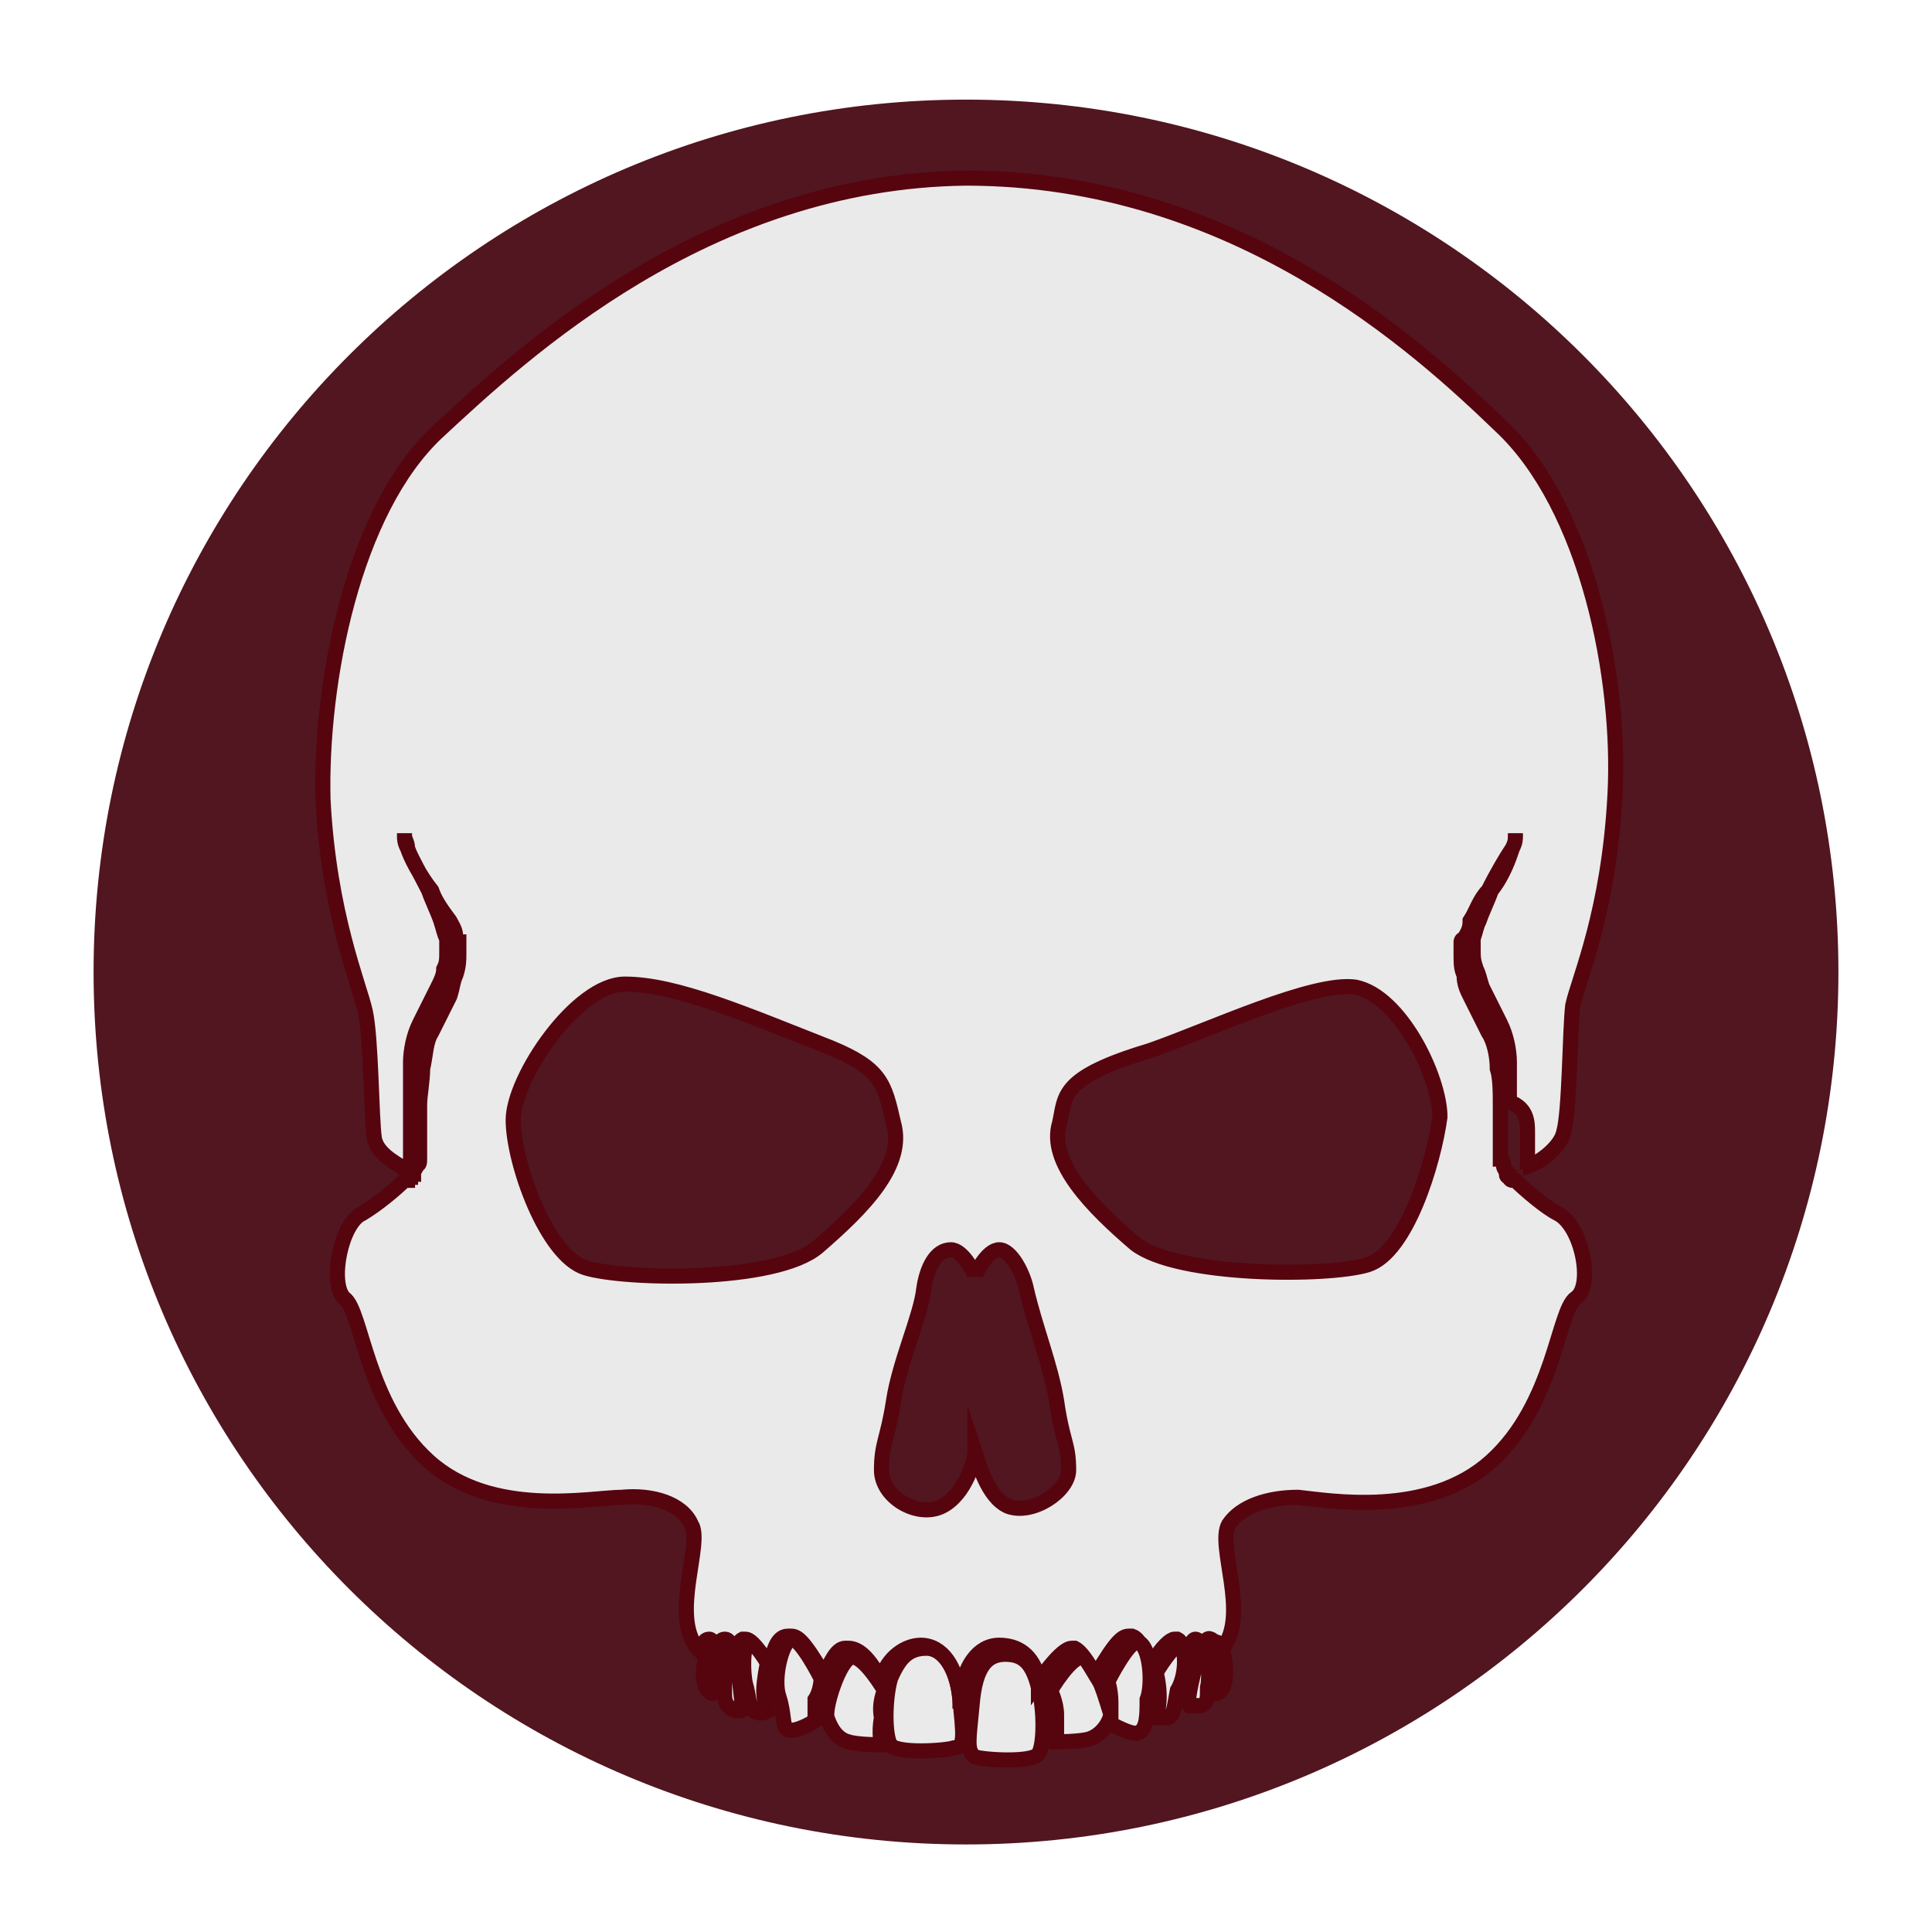
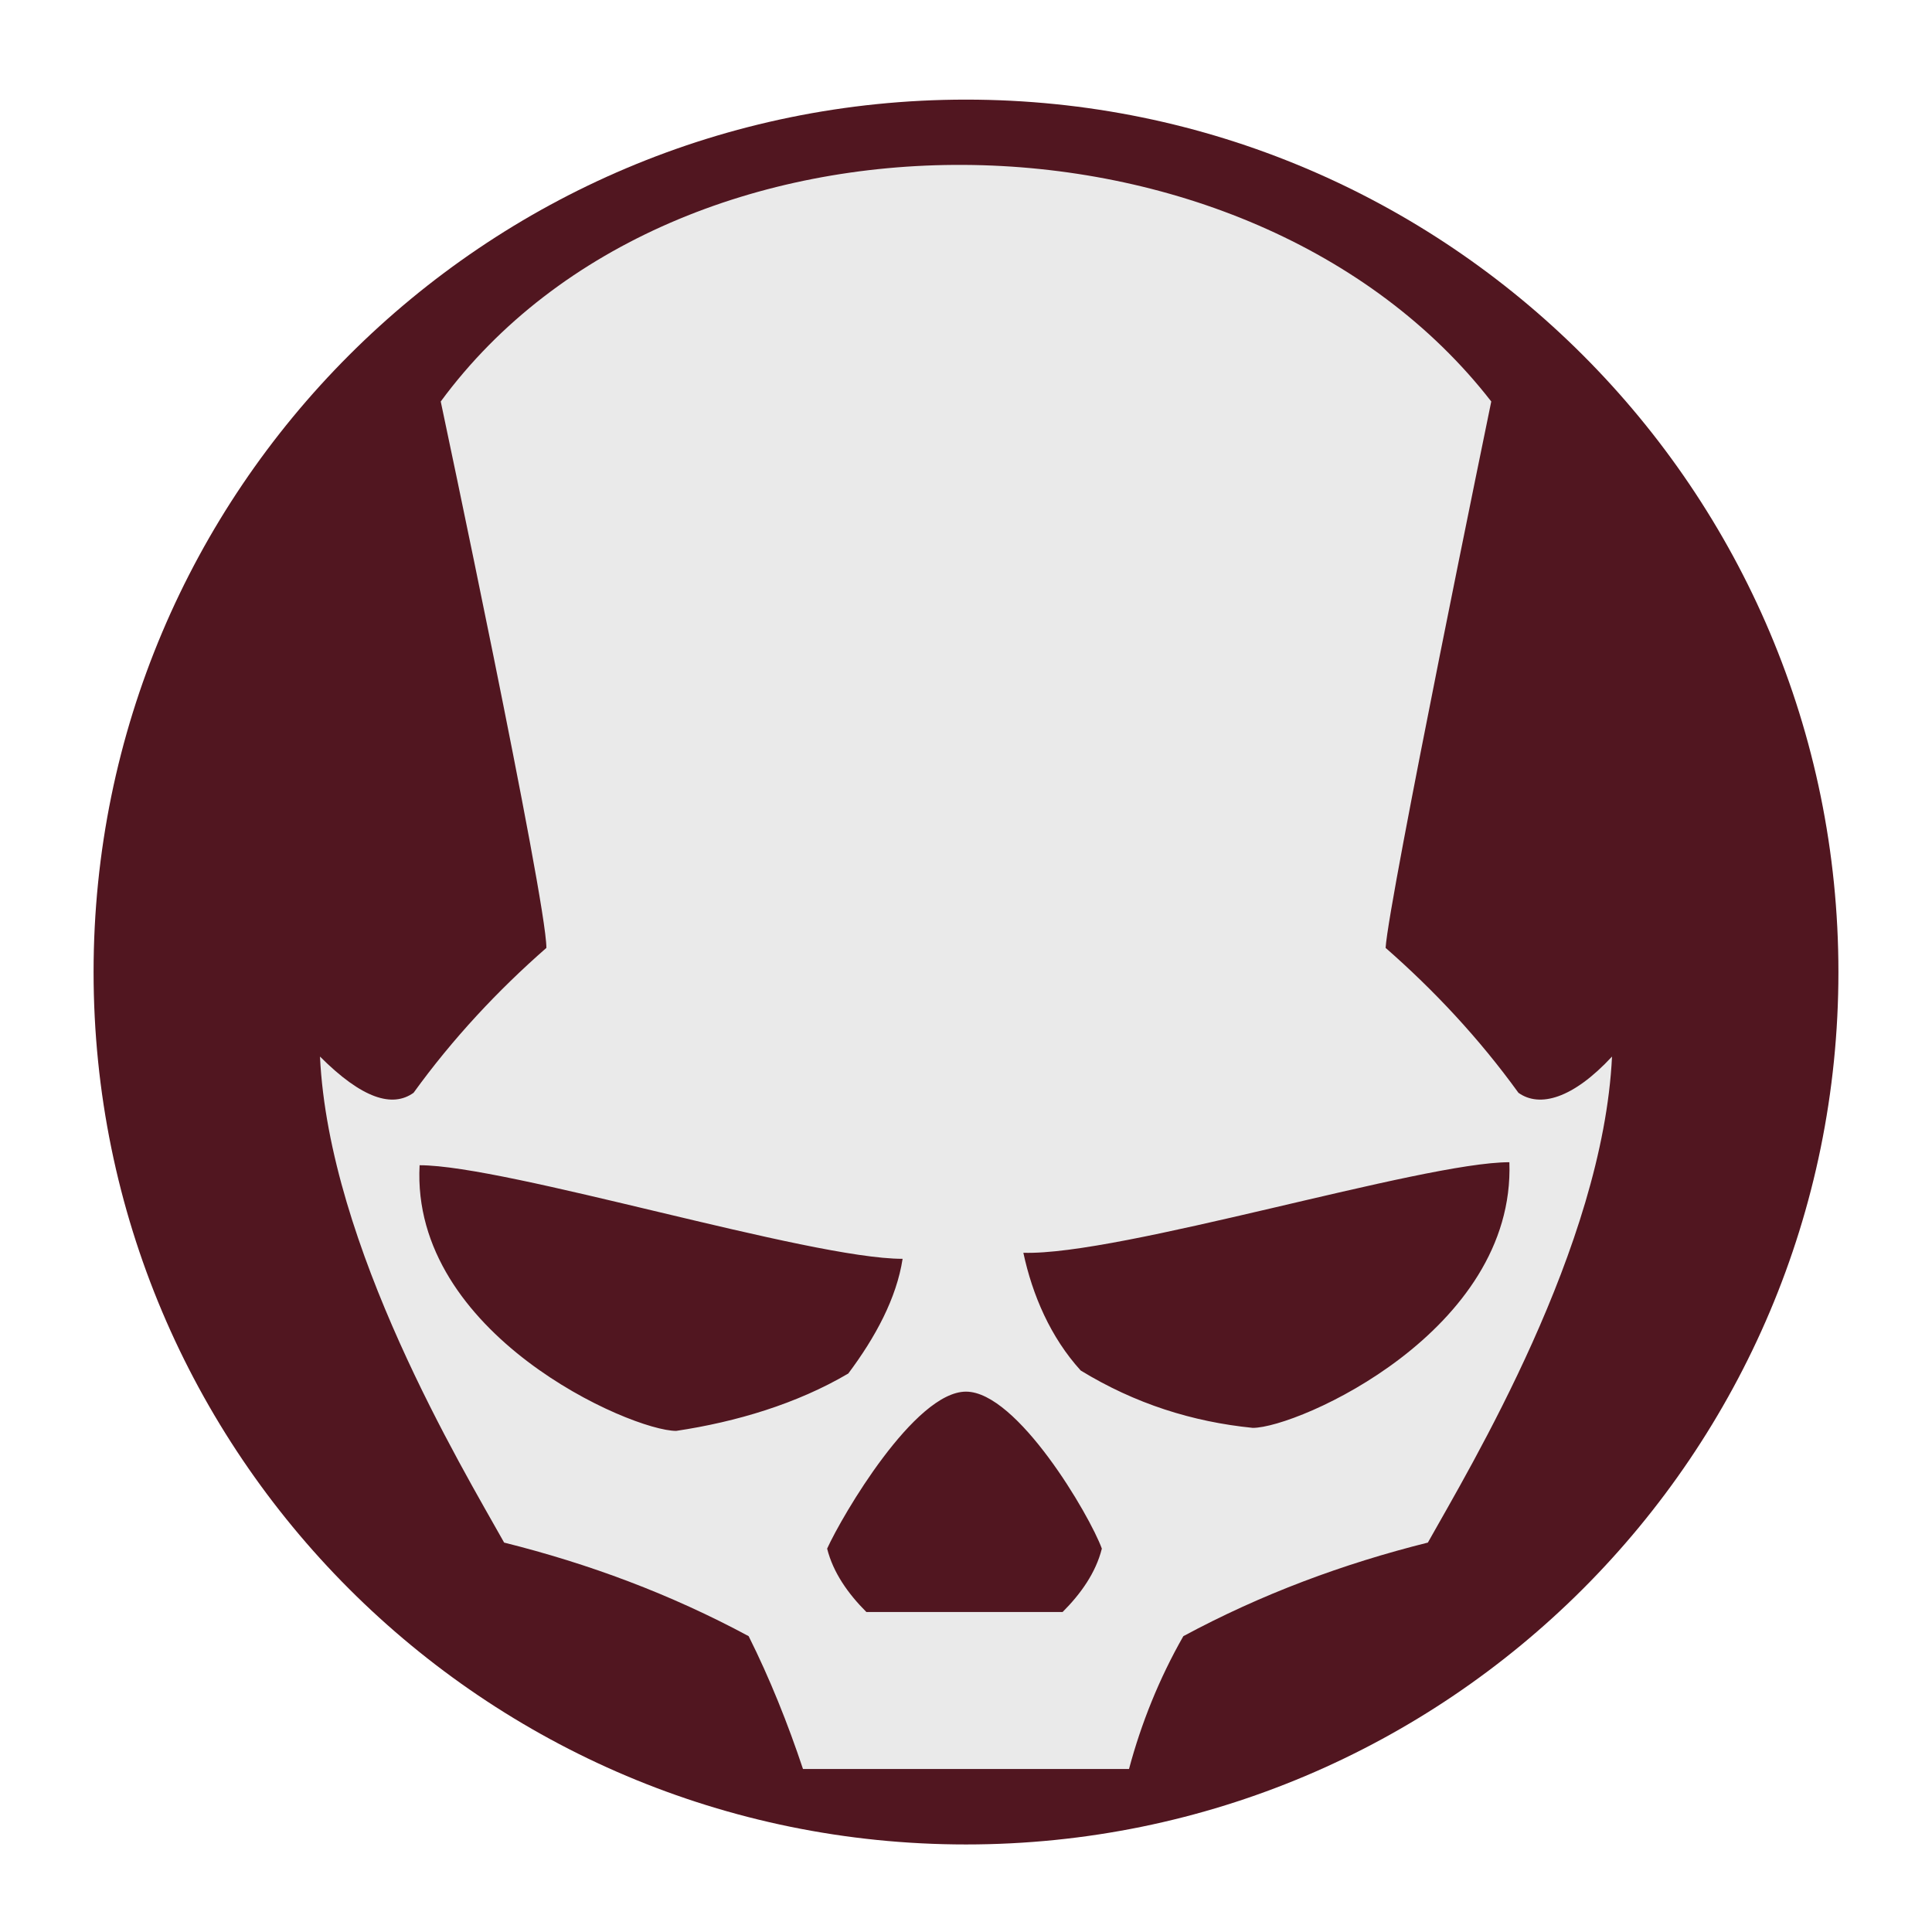
- <svg xmlns="http://www.w3.org/2000/svg" version="1.1" id="Layer_1" x="0px" y="0px" viewBox="0 0 64 64" style="enable-background:new 0 0 64 64;" xml:space="preserve">
-   <style type="text/css">
- 	.st0{fill:#511620;}
- 	.st1{display:none;}
- 	.st2{display:inline;fill:#FEF200;}
- 	.st3{fill:#EAEAEA;stroke:#56040E;stroke-width:0.5;stroke-miterlimit:10;}
- </style>
-   <g>
-     <circle class="st0" cx="32" cy="32.2" r="28.9" />
-   </g>
-   <g class="st1">
-     <path class="st2" d="M13.4,42.5l-4.9,1.6c3.7,7.9,11.3,13.6,20.3,14.7v-5.2C22.1,52.6,16.4,48.4,13.4,42.5z" />
-     <path class="st2" d="M11.1,32.9c0-5.8,2.3-11.1,6.1-14.9l-2.9-4C9.2,18.8,6,25.5,6,33c0,1.7,0.2,3.3,0.5,4.9l4.8-1.6   C11.2,35.2,11.1,34.1,11.1,32.9z" />
-     <path class="st2" d="M44.6,10.2c-3.7-2-8-3.2-12.5-3.2c-4.6,0-8.8,1.2-12.6,3.2l2.9,4c2.9-1.5,6.2-2.4,9.6-2.4   c3.5,0,6.7,0.9,9.6,2.3L44.6,10.2z" />
-     <path class="st2" d="M49.9,14L47,18c3.8,3.8,6.2,9.1,6.2,14.9c0,1.2-0.1,2.3-0.3,3.4l4.8,1.6c0.3-1.6,0.5-3.2,0.5-4.9   C58.2,25.5,55,18.8,49.9,14z" />
-     <path class="st2" d="M35.4,53.7v5.2c9-1.1,16.6-6.8,20.3-14.7l-4.9-1.6C47.8,48.4,42.1,52.6,35.4,53.7z" />
-   </g>
-   <g>
-     <path class="st3" d="M27.2,55.6c0,0-0.7-1.4-1-1.3c-0.3,0.1-0.6,1.3-0.4,1.9s0.1,1,0.3,1.1C26.4,57.4,27,57,27,57s0-0.4,0-0.7   C27.2,56,27.2,55.6,27.2,55.6z" />
-     <path class="st3" d="M24.8,54.4c-0.2,0.1-0.2,1-0.1,1.4c0.1,0.3,0.1,0.8,0.3,0.9c0.2,0.1,0.4,0,0.4,0s-0.1-0.4-0.1-0.7   c0-0.3,0.1-0.8,0.1-0.8C25.6,55.3,25,54.3,24.8,54.4z" />
-     <path class="st3" d="M39.8,54.4c-0.1,0-0.2,0.8-0.3,1.2c0,0-0.2,0.8-0.1,0.9c0,0,0.3,0,0.4,0c0.2-0.1,0.2-0.2,0.2-0.6   C40.1,55.5,40,54.4,39.8,54.4z" />
-     <path class="st3" d="M24.1,54.4C24,54.4,24,55.5,24,56c0,0.3,0,0.4,0.2,0.6c0.2,0.1,0.4,0.1,0.4,0l-0.1-0.9   C24.3,55.2,24.1,54.4,24.1,54.4z" />
-     <path class="st3" d="M31.8,56.3c-0.1-1.1-0.6-1.7-1.1-1.7c-0.6,0-0.9,0.3-1.2,1c-0.2,0.7-0.2,1.9,0,2.2s1.8,0.2,2.1,0.1   C32,57.9,31.9,57.4,31.8,56.3z" />
-     <path class="st3" d="M23.6,56.1c0.1,0,0.2-0.7,0.2-1s-0.2-0.7-0.2-0.7c-0.1,0-0.3,0.7-0.3,1C23.3,55.9,23.5,56.1,23.6,56.1z" />
-     <path class="st3" d="M29.3,56c0,0-0.7-1.2-1.1-1.1c-0.4,0.1-0.9,1.7-0.8,2c0.1,0.3,0.3,0.7,0.7,0.8c0.3,0.1,1.1,0.1,1.1,0.1   s-0.1-0.4,0-0.9C29.1,56.4,29.3,56,29.3,56z" />
-     <path class="st3" d="M39.1,54.5c-0.2-0.1-0.8,0.9-0.8,0.9s0.1,0.4,0.1,0.8s-0.1,0.7-0.1,0.7s0.2,0,0.4,0c0.2-0.1,0.2-0.4,0.3-0.9   C39.3,55.5,39.3,54.7,39.1,54.5z" />
-     <path class="st3" d="M33.3,54.8c-0.6,0-1,0.4-1.1,1.7c-0.1,1.1-0.2,1.5,0.1,1.7c0.3,0.1,1.9,0.2,2.1-0.1c0.2-0.3,0.2-1.5,0-2.2   C34.2,55.1,33.9,54.8,33.3,54.8z" />
-     <path class="st3" d="M35.9,54.9c-0.4-0.1-1.1,1.1-1.1,1.1s0.2,0.4,0.2,0.8c0,0.4,0,0.9,0,0.9s0.8,0,1.1-0.1   c0.3-0.1,0.6-0.4,0.7-0.8C36.7,56.5,36.3,55,35.9,54.9z" />
-     <path class="st3" d="M50.6,37.5c0,0.2,0,0.3,0,0.6c0,0.1,0,0.2,0,0.2v0.1v0.1l0,0l0,0l0,0l0,0c0,0,0.1,0,0.1,0.1l0,0   c0.3-0.1,1-0.6,1.1-1.1c0.2-0.7,0.2-3.4,0.3-4.2c0.2-0.9,1.2-3.1,1.4-7c0.2-3.8-0.9-9.5-3.8-12.2C47,11.5,40.9,5.9,32,5.9   c-8.6,0.1-14.7,5.8-17.5,8.4s-3.9,8.3-3.8,12.2c0.2,3.8,1.2,6.1,1.4,7c0.2,0.9,0.2,3.5,0.3,4.2c0.1,0.6,0.9,0.9,1.1,1.1l0,0   c0,0,0.1,0,0.1-0.1l0,0l0,0l0,0l0,0v-0.1v-0.1c0-0.1,0-0.1,0-0.2c0-0.2,0-0.3,0-0.6c0-0.3,0-0.8,0-1.2s0-0.9,0-1.3   c0-0.4,0.1-0.9,0.3-1.3c0.2-0.4,0.4-0.8,0.6-1.2c0.1-0.2,0.2-0.4,0.2-0.6c0.1-0.2,0.1-0.3,0.1-0.6v-0.1v-0.1l0,0l0,0v-0.1v-0.1   c-0.1-0.2-0.1-0.3-0.2-0.6c-0.1-0.3-0.3-0.7-0.4-1c-0.3-0.6-0.6-1.1-0.7-1.4c-0.1-0.2-0.1-0.3-0.1-0.4v-0.1l0,0l0,0v0.1   c0,0.1,0.1,0.2,0.1,0.4c0.1,0.3,0.4,0.9,0.8,1.4c0.1,0.3,0.3,0.6,0.6,1c0.1,0.2,0.2,0.3,0.2,0.6c0,0,0,0.1,0.1,0.1v0.1   c0,0.1,0,0.2,0,0.3c0,0.2,0,0.4-0.1,0.7C15,32.5,15,32.7,14.9,33c-0.2,0.4-0.4,0.8-0.6,1.2c-0.2,0.3-0.2,0.8-0.3,1.2   c0,0.4-0.1,0.9-0.1,1.2c0,0.4,0,0.8,0,1.2c0,0.2,0,0.3,0,0.6c0,0.1,0,0.2-0.1,0.2c0,0.1-0.1,0.2-0.1,0.2s0,0,0,0.1l0,0l0,0l0,0l0,0   l0,0c0,0-0.1,0-0.1,0.1c0,0-0.1,0-0.1,0.1h-0.1l0,0c-0.3,0.3-0.9,0.8-1.4,1.1c-0.7,0.3-1.1,2.3-0.6,2.8c0.6,0.4,0.7,3.5,2.8,5.4   c2.1,1.9,5.4,1.2,6.4,1.2c1-0.1,2,0.2,2.3,0.9c0.4,0.6-0.7,3,0.2,4.1l0.1,0.1c0.1-0.2,0.1-0.4,0.3-0.4c0.1,0,0.3,0.3,0.3,0.3   c0-0.2,0.1-0.3,0.2-0.3l0,0c0.2,0,0.2,0.2,0.3,0.8c0-0.3,0.1-0.7,0.3-0.8c0,0,0,0,0.1,0s0.3,0.1,0.8,0.9c0.1-0.4,0.2-1,0.6-1   c0,0,0,0,0.1,0c0.2,0,0.4,0.1,1.1,1.3l0,0c0.2-0.4,0.4-0.9,0.7-0.9h0.1c0.2,0,0.6,0.1,1.1,1.1v-0.1c0.2-0.7,0.8-1.1,1.3-1.1   c0.7,0,1.2,0.7,1.3,1.8c0,0.1,0,0.2,0,0.3c0-0.1,0-0.2,0-0.3c0.1-1.1,0.6-1.8,1.3-1.8c0.6,0,1.1,0.3,1.3,1.1v0.1   c0.7-1,1-1.1,1.1-1.1h0.1c0.2,0.1,0.4,0.4,0.7,0.9l0,0c0.7-1.2,0.9-1.3,1.1-1.3c0,0,0,0,0.1,0c0.3,0.1,0.4,0.6,0.6,1   c0.4-0.7,0.7-0.9,0.8-0.9h0.1c0.2,0.1,0.2,0.4,0.3,0.8c0.1-0.6,0.2-0.8,0.3-0.8l0,0c0.1,0,0.1,0.1,0.2,0.3c0-0.1,0.2-0.4,0.3-0.3   c0.1,0,0.2,0.2,0.3,0.4l0.1-0.1c0.9-1.1-0.2-3.4,0.2-4.1c0.4-0.6,1.3-0.9,2.3-0.9c1,0.1,4.3,0.7,6.4-1.2c2.1-1.9,2.2-5,2.8-5.4   c0.6-0.4,0.2-2.4-0.6-2.8c-0.4-0.2-1.1-0.8-1.4-1.1l0,0h-0.1c0,0-0.1,0-0.1-0.1c0,0-0.1,0-0.1-0.1l0,0l0,0l0,0l0,0l0,0   c0,0,0,0,0-0.1c-0.1-0.1-0.1-0.2-0.1-0.2c0-0.1,0-0.2-0.1-0.2c0-0.2,0-0.3,0-0.6c0-0.3,0-0.8,0-1.2c0-0.4,0-0.9-0.1-1.2   c0-0.4-0.1-0.9-0.3-1.2c-0.2-0.4-0.4-0.8-0.6-1.2c-0.1-0.2-0.2-0.4-0.2-0.7c-0.1-0.2-0.1-0.4-0.1-0.7c0-0.1,0-0.2,0-0.3v-0.1   c0,0,0-0.1,0.1-0.1c0.1-0.2,0.2-0.3,0.2-0.6c0.2-0.3,0.3-0.7,0.6-1c0.3-0.6,0.6-1.1,0.8-1.4c0.1-0.2,0.1-0.3,0.1-0.4v-0.1l0,0l0,0   v0.1c0,0.1,0,0.2-0.1,0.4c-0.1,0.3-0.3,0.9-0.7,1.4c-0.1,0.3-0.3,0.7-0.4,1c-0.1,0.2-0.1,0.3-0.2,0.6v0.1v0.1l0,0l0,0v0.1v0.1   c0,0.2,0,0.3,0.1,0.6c0.1,0.2,0.1,0.3,0.2,0.6c0.2,0.4,0.4,0.8,0.6,1.2c0.2,0.4,0.3,0.9,0.3,1.3c0,0.4,0,0.9,0,1.3   C50.6,36.7,50.6,37.2,50.6,37.5z M27.1,41.3c-1.4,1.2-6.4,1.1-7.7,0.7S17,38.5,17,37.1c0-1.4,2.1-4.5,3.7-4.5c1.7,0,4,1,6.8,2.1   c1.7,0.7,1.8,1.2,2.1,2.5C30,38.6,28.6,40,27.1,41.3z M33.4,49.9c-0.7-0.3-1-1.5-1.1-1.8c0,0.2-0.3,1.4-1.1,1.8s-2-0.3-2-1.2   c0-0.9,0.2-1,0.4-2.3c0.2-1.3,0.9-2.8,1-3.7c0.1-0.7,0.4-1.3,0.9-1.3c0.4,0,0.8,0.8,0.8,0.9c0-0.1,0.4-0.9,0.8-0.9   c0.4,0,0.8,0.8,0.9,1.3c0.3,1.3,0.8,2.5,1,3.7c0.2,1.4,0.4,1.4,0.4,2.3C35.4,49.4,34.2,50.2,33.4,49.9z M45.3,41.9   c-1.3,0.4-6.3,0.4-7.7-0.7c-1.4-1.2-2.9-2.7-2.5-4c0.2-0.9,0-1.5,3-2.4c2-0.7,5.4-2.3,6.8-2.1c1.5,0.3,2.8,3,2.8,4.3   C47.5,38.5,46.6,41.5,45.3,41.9z" />
-     <path class="st3" d="M40.3,56.1c0.1,0,0.3-0.2,0.3-0.7c0-0.4-0.1-1-0.3-1c0,0-0.2,0.3-0.2,0.7C40.2,55.4,40.2,56.1,40.3,56.1z" />
-     <path class="st3" d="M37.7,54.4c-0.3-0.1-1,1.3-1,1.3s0.1,0.3,0.1,0.7s0,0.7,0,0.7s0.7,0.4,0.9,0.3c0.3-0.1,0.3-0.6,0.3-1.1   C38.2,55.8,38.1,54.5,37.7,54.4z" />
-   </g>
+ <svg xmlns="http://www.w3.org/2000/svg" viewBox="0 0 64 64" enable-background="new 0 0 64 64">
+   <style type="text/css">.st0{fill:#511620;} .st1{fill:#EAEAEA;}</style>
+   <circle class="st0" cx="32" cy="32.2" r="28.9" />
+   <path class="st1" d="M13.7 36.2c-.7.5-1.7.2-3.1-1.2.3 6.3 4.7 13.6 6.1 16.1 2.8.7 5.5 1.7 8.1 3.1.7 1.4 1.3 2.9 1.8 4.4h10.8c.4-1.5 1-3 1.8-4.4 2.6-1.4 5.3-2.4 8.1-3.1 1.4-2.5 5.8-9.8 6.1-16.1-1.3 1.4-2.4 1.7-3.1 1.2-1.3-1.8-2.8-3.4-4.4-4.8.1-1.6 3.5-18.1 3.5-18.1-8-10.3-27-10.6-34.8 0 0 0 3.5 16.5 3.5 18.1-1.6 1.4-3.1 3-4.4 4.8zm36.3 2.3c.2 5.6-7 8.8-8.5 8.8-2-.2-3.9-.8-5.7-1.9-1-1.1-1.6-2.5-1.9-3.9 3.2.1 13.2-3 16.1-3zm-18 7.6c1.7 0 4.1 4.1 4.5 5.2-.2.8-.7 1.5-1.3 2.1h-6.5c-.6-.6-1.1-1.3-1.3-2.1.5-1.1 2.9-5.2 4.6-5.2zm-3.9-.6c-1.7 1-3.7 1.6-5.7 1.9-1.5 0-8.8-3.2-8.5-8.8 2.9 0 12.9 3.1 16 3.1-.2 1.3-.9 2.6-1.8 3.8z" />
</svg>
